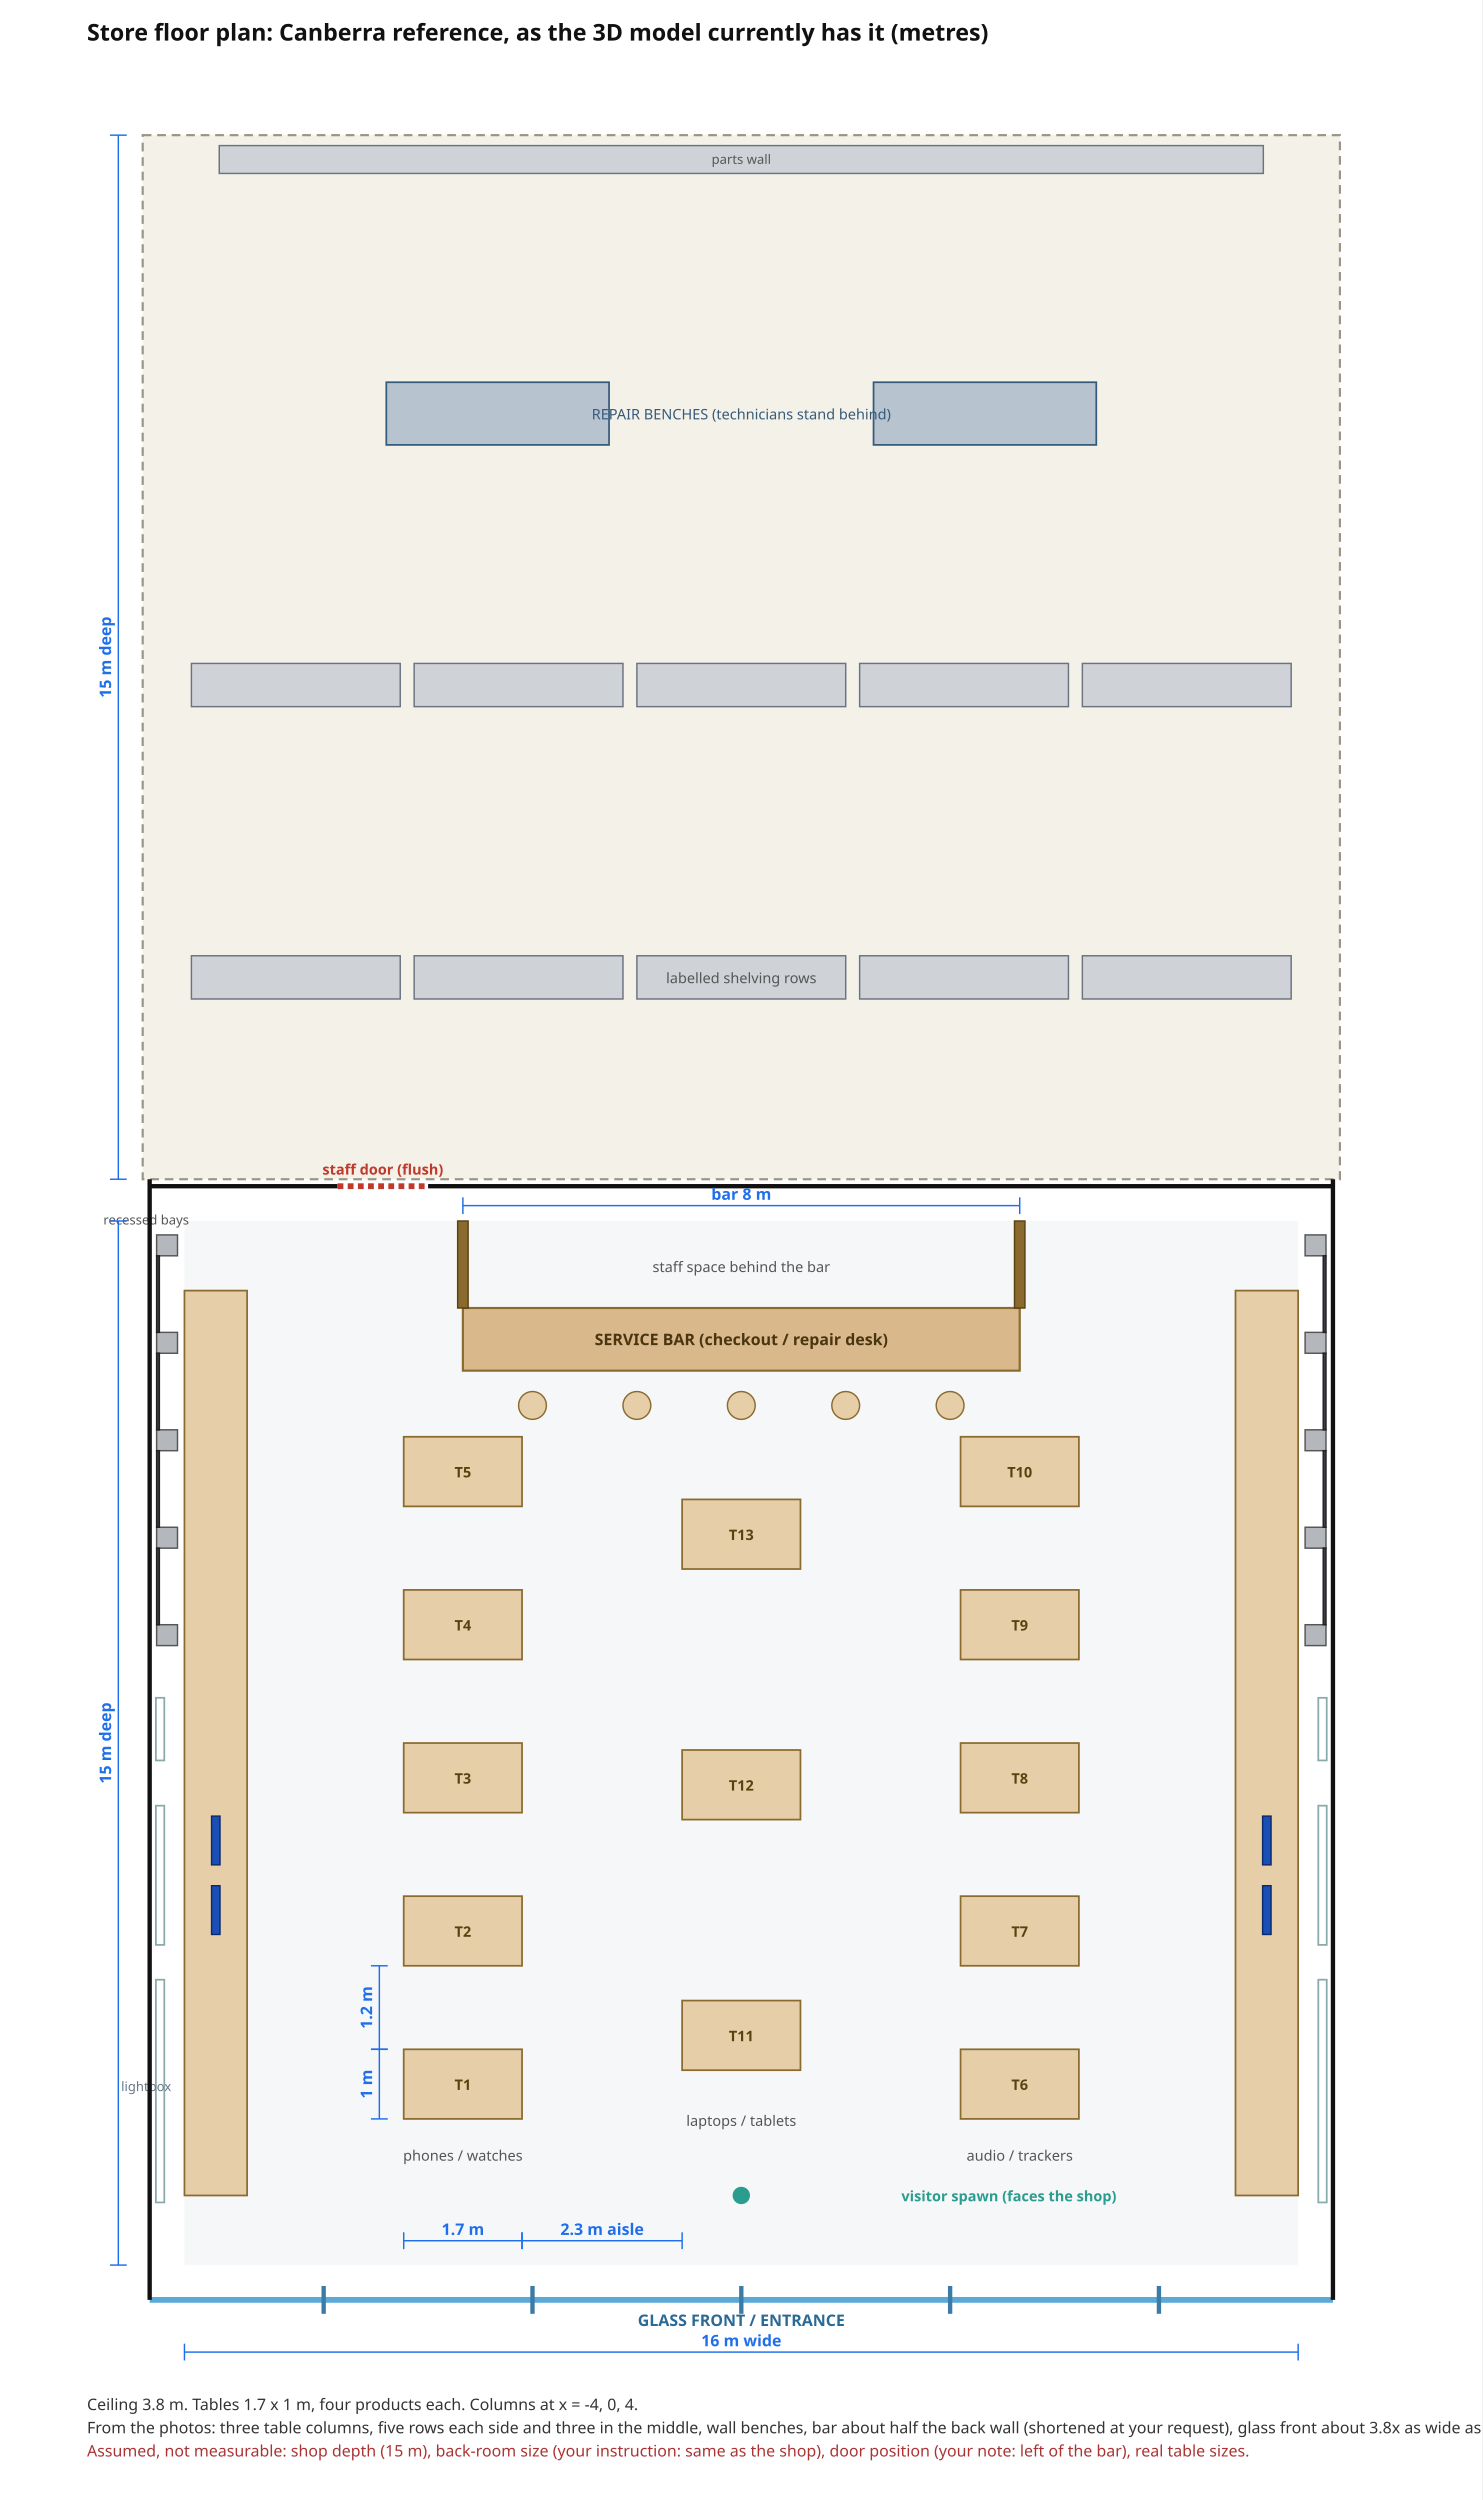
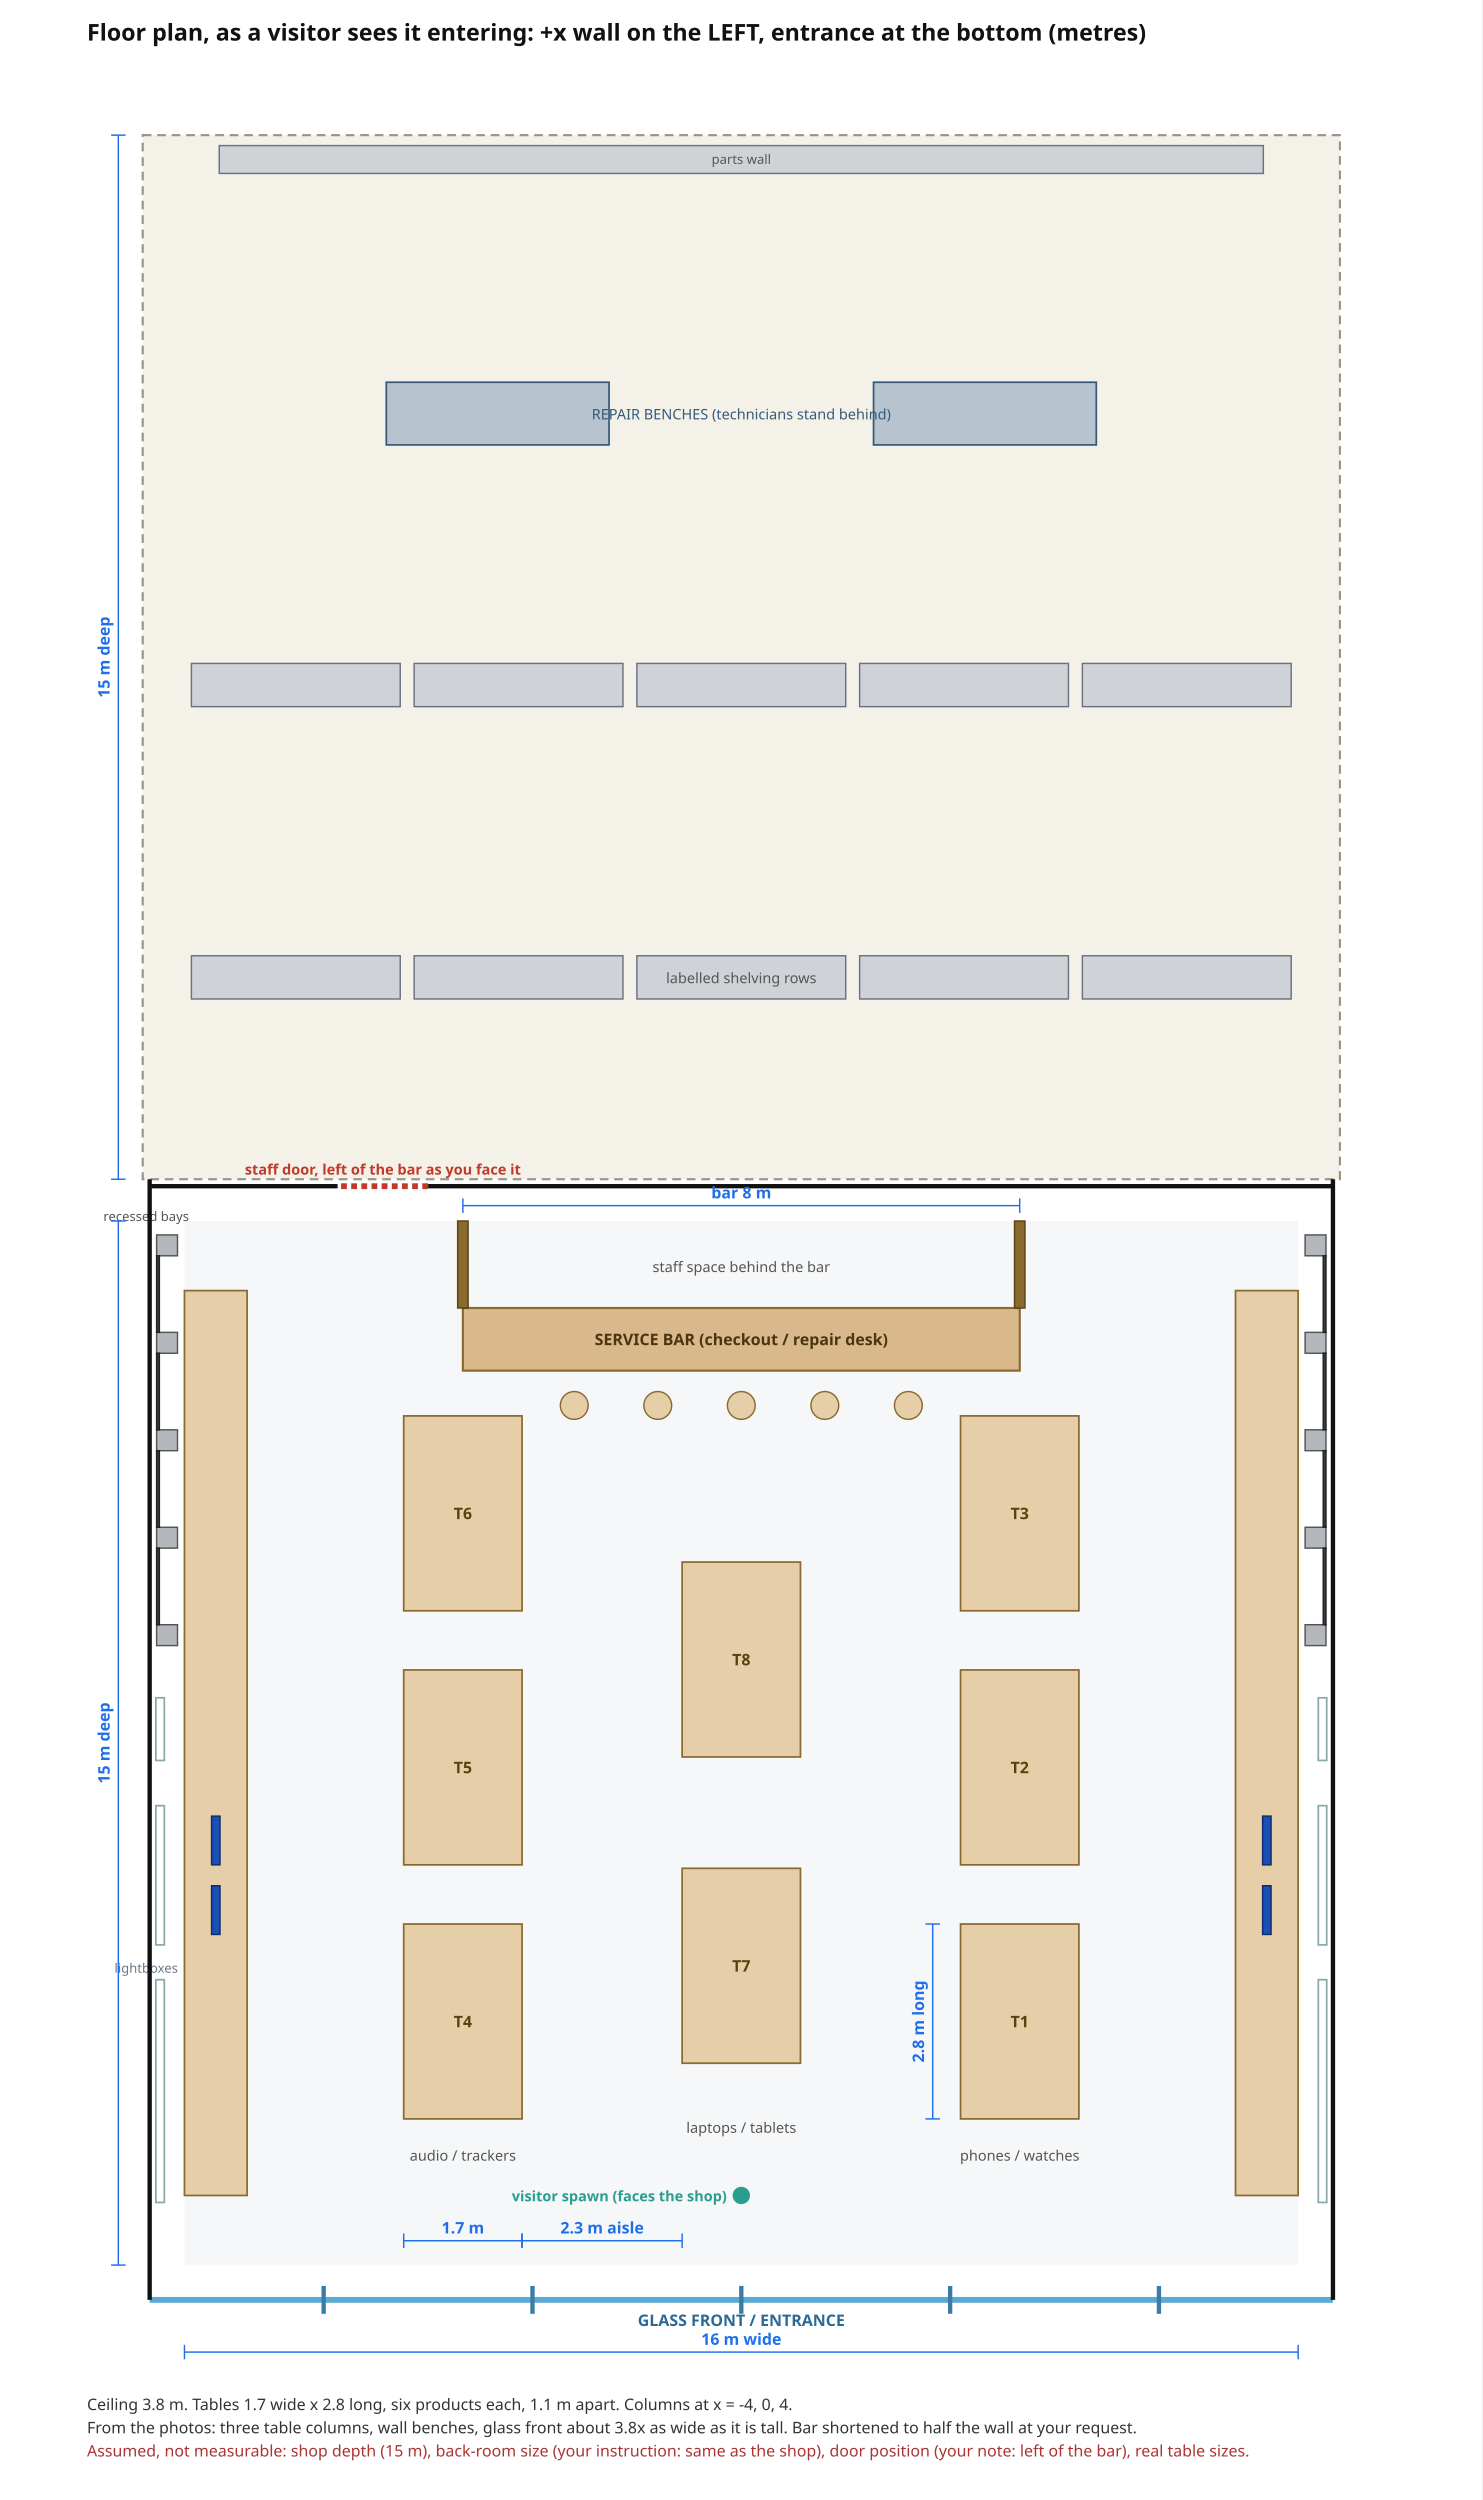
<svg xmlns="http://www.w3.org/2000/svg" width="1022" height="1724" viewBox="0 0 1022 1724">
  <rect width="1022" height="1724" fill="#ffffff" />
-   <text x="60.0" y="28.0" font-size="16" text-anchor="start" fill="#111" font-weight="700" font-family="system-ui, sans-serif">Store floor plan: Canberra reference, as the 3D model currently has it (metres)</text>
+   <text x="60.0" y="28.0" font-size="16" text-anchor="start" fill="#111" font-weight="700" font-family="system-ui, sans-serif">Floor plan, as a visitor sees it entering: +x wall on the LEFT, entrance at the bottom (metres)</text>
  <rect x="98.4" y="93.2" width="825.6" height="720.0" fill="#f4f1e8" stroke="#9a9484" stroke-width="1.5" stroke-dasharray="6 4" />
  <text x="511.2" y="109.2" font-size="12" text-anchor="middle" fill="#6b6556" font-weight="600" font-family="system-ui, sans-serif">BACK ROOM (staff only): same footprint as the shop</text>
+   <rect x="746.4" y="659.1" width="144.0" height="29.8" fill="#cfd3d8" stroke="#6b7280" stroke-width="1" />
+   <rect x="592.8" y="659.1" width="144.0" height="29.8" fill="#cfd3d8" stroke="#6b7280" stroke-width="1" />
+   <rect x="439.2" y="659.1" width="144.0" height="29.8" fill="#cfd3d8" stroke="#6b7280" stroke-width="1" />
+   <rect x="285.6" y="659.1" width="144.0" height="29.8" fill="#cfd3d8" stroke="#6b7280" stroke-width="1" />
  <rect x="132.0" y="659.1" width="144.0" height="29.8" fill="#cfd3d8" stroke="#6b7280" stroke-width="1" />
-   <rect x="285.6" y="659.1" width="144.0" height="29.8" fill="#cfd3d8" stroke="#6b7280" stroke-width="1" />
-   <rect x="439.2" y="659.1" width="144.0" height="29.8" fill="#cfd3d8" stroke="#6b7280" stroke-width="1" />
-   <rect x="592.8" y="659.1" width="144.0" height="29.8" fill="#cfd3d8" stroke="#6b7280" stroke-width="1" />
-   <rect x="746.4" y="659.1" width="144.0" height="29.8" fill="#cfd3d8" stroke="#6b7280" stroke-width="1" />
+   <rect x="746.4" y="457.5" width="144.0" height="29.8" fill="#cfd3d8" stroke="#6b7280" stroke-width="1" />
+   <rect x="592.8" y="457.5" width="144.0" height="29.8" fill="#cfd3d8" stroke="#6b7280" stroke-width="1" />
+   <rect x="439.2" y="457.5" width="144.0" height="29.8" fill="#cfd3d8" stroke="#6b7280" stroke-width="1" />
+   <rect x="285.6" y="457.5" width="144.0" height="29.8" fill="#cfd3d8" stroke="#6b7280" stroke-width="1" />
  <rect x="132.0" y="457.5" width="144.0" height="29.8" fill="#cfd3d8" stroke="#6b7280" stroke-width="1" />
-   <rect x="285.6" y="457.5" width="144.0" height="29.8" fill="#cfd3d8" stroke="#6b7280" stroke-width="1" />
-   <rect x="439.2" y="457.5" width="144.0" height="29.8" fill="#cfd3d8" stroke="#6b7280" stroke-width="1" />
-   <rect x="592.8" y="457.5" width="144.0" height="29.8" fill="#cfd3d8" stroke="#6b7280" stroke-width="1" />
-   <rect x="746.4" y="457.5" width="144.0" height="29.8" fill="#cfd3d8" stroke="#6b7280" stroke-width="1" />
  <text x="511.2" y="678.0" font-size="10" text-anchor="middle" fill="#555" font-weight="400" font-family="system-ui, sans-serif">labelled shelving rows</text>
+   <rect x="602.4" y="263.6" width="153.6" height="43.2" fill="#b7c4d0" stroke="#355a7a" stroke-width="1.2" />
  <rect x="266.4" y="263.6" width="153.6" height="43.2" fill="#b7c4d0" stroke="#355a7a" stroke-width="1.2" />
-   <rect x="602.4" y="263.6" width="153.6" height="43.2" fill="#b7c4d0" stroke="#355a7a" stroke-width="1.2" />
  <text x="511.2" y="289.2" font-size="10" text-anchor="middle" fill="#355a7a" font-weight="400" font-family="system-ui, sans-serif">REPAIR BENCHES (technicians stand behind)</text>
  <rect x="151.2" y="100.4" width="720.0" height="19.2" fill="#cfd3d8" stroke="#6b7280" stroke-width="1" />
  <text x="511.2" y="113.0" font-size="9" text-anchor="middle" fill="#555" font-weight="400" font-family="system-ui, sans-serif">parts wall</text>
  <rect x="127.2" y="842.0" width="768.0" height="720.0" fill="#f6f7f8" stroke="none" stroke-width="0" />
+   <rect x="852.0" y="890.0" width="43.2" height="624.0" fill="#e6cfa8" stroke="#8a6a2f" stroke-width="1.2" />
  <rect x="127.2" y="890.0" width="43.2" height="624.0" fill="#e6cfa8" stroke="#8a6a2f" stroke-width="1.2" />
-   <rect x="852.0" y="890.0" width="43.2" height="624.0" fill="#e6cfa8" stroke="#8a6a2f" stroke-width="1.2" />
+   <rect x="909.1" y="1365.2" width="5.8" height="153.6" fill="#ffffff" stroke="#8aa" stroke-width="1.2" />
+   <rect x="909.1" y="1245.2" width="5.8" height="96.0" fill="#ffffff" stroke="#8aa" stroke-width="1.2" />
+   <rect x="909.1" y="1170.8" width="5.8" height="43.2" fill="#ffffff" stroke="#8aa" stroke-width="1.2" />
+   <rect x="900.0" y="1120.4" width="14.4" height="14.4" fill="#b4b8bd" stroke="#555" stroke-width="1" />
+   <rect x="900.0" y="1053.2" width="14.4" height="14.4" fill="#b4b8bd" stroke="#555" stroke-width="1" />
+   <rect x="900.0" y="986.0" width="14.4" height="14.4" fill="#b4b8bd" stroke="#555" stroke-width="1" />
+   <rect x="900.0" y="918.8" width="14.4" height="14.4" fill="#b4b8bd" stroke="#555" stroke-width="1" />
+   <rect x="900.0" y="851.6" width="14.4" height="14.4" fill="#b4b8bd" stroke="#555" stroke-width="1" />
+   <rect x="912.5" y="1067.6" width="1.9" height="52.8" fill="#3b3f45" stroke="#222" stroke-width="1" />
+   <rect x="912.5" y="1000.4" width="1.9" height="52.8" fill="#3b3f45" stroke="#222" stroke-width="1" />
+   <rect x="912.5" y="933.2" width="1.9" height="52.8" fill="#3b3f45" stroke="#222" stroke-width="1" />
+   <rect x="912.5" y="866.0" width="1.9" height="52.8" fill="#3b3f45" stroke="#222" stroke-width="1" />
+   <rect x="870.7" y="1300.4" width="5.8" height="33.6" fill="#1a4fb8" stroke="#0b2a6b" stroke-width="1" />
+   <rect x="870.7" y="1252.4" width="5.8" height="33.6" fill="#1a4fb8" stroke="#0b2a6b" stroke-width="1" />
  <rect x="107.5" y="1365.2" width="5.8" height="153.6" fill="#ffffff" stroke="#8aa" stroke-width="1.2" />
  <rect x="107.5" y="1245.2" width="5.8" height="96.0" fill="#ffffff" stroke="#8aa" stroke-width="1.2" />
  <rect x="107.5" y="1170.8" width="5.8" height="43.2" fill="#ffffff" stroke="#8aa" stroke-width="1.2" />
  <rect x="108.0" y="1120.4" width="14.4" height="14.4" fill="#b4b8bd" stroke="#555" stroke-width="1" />
  <rect x="108.0" y="1053.2" width="14.4" height="14.4" fill="#b4b8bd" stroke="#555" stroke-width="1" />
  <rect x="108.0" y="986.0" width="14.4" height="14.4" fill="#b4b8bd" stroke="#555" stroke-width="1" />
  <rect x="108.0" y="918.8" width="14.4" height="14.4" fill="#b4b8bd" stroke="#555" stroke-width="1" />
  <rect x="108.0" y="851.6" width="14.4" height="14.4" fill="#b4b8bd" stroke="#555" stroke-width="1" />
  <rect x="108.0" y="1067.6" width="1.9" height="52.8" fill="#3b3f45" stroke="#222" stroke-width="1" />
  <rect x="108.0" y="1000.4" width="1.9" height="52.8" fill="#3b3f45" stroke="#222" stroke-width="1" />
  <rect x="108.0" y="933.2" width="1.9" height="52.8" fill="#3b3f45" stroke="#222" stroke-width="1" />
  <rect x="108.0" y="866.0" width="1.9" height="52.8" fill="#3b3f45" stroke="#222" stroke-width="1" />
  <rect x="145.9" y="1300.4" width="5.8" height="33.6" fill="#1a4fb8" stroke="#0b2a6b" stroke-width="1" />
  <rect x="145.9" y="1252.4" width="5.8" height="33.6" fill="#1a4fb8" stroke="#0b2a6b" stroke-width="1" />
-   <rect x="909.1" y="1365.2" width="5.8" height="153.6" fill="#ffffff" stroke="#8aa" stroke-width="1.2" />
-   <rect x="909.1" y="1245.2" width="5.8" height="96.0" fill="#ffffff" stroke="#8aa" stroke-width="1.2" />
-   <rect x="909.1" y="1170.8" width="5.8" height="43.2" fill="#ffffff" stroke="#8aa" stroke-width="1.2" />
-   <rect x="900.0" y="1120.4" width="14.4" height="14.4" fill="#b4b8bd" stroke="#555" stroke-width="1" />
-   <rect x="900.0" y="1053.2" width="14.4" height="14.4" fill="#b4b8bd" stroke="#555" stroke-width="1" />
-   <rect x="900.0" y="986.0" width="14.4" height="14.4" fill="#b4b8bd" stroke="#555" stroke-width="1" />
-   <rect x="900.0" y="918.8" width="14.4" height="14.4" fill="#b4b8bd" stroke="#555" stroke-width="1" />
-   <rect x="900.0" y="851.6" width="14.4" height="14.4" fill="#b4b8bd" stroke="#555" stroke-width="1" />
-   <rect x="912.5" y="1067.6" width="1.9" height="52.8" fill="#3b3f45" stroke="#222" stroke-width="1" />
-   <rect x="912.5" y="1000.4" width="1.9" height="52.8" fill="#3b3f45" stroke="#222" stroke-width="1" />
-   <rect x="912.5" y="933.2" width="1.9" height="52.8" fill="#3b3f45" stroke="#222" stroke-width="1" />
-   <rect x="912.5" y="866.0" width="1.9" height="52.8" fill="#3b3f45" stroke="#222" stroke-width="1" />
-   <rect x="870.7" y="1300.4" width="5.8" height="33.6" fill="#1a4fb8" stroke="#0b2a6b" stroke-width="1" />
-   <rect x="870.7" y="1252.4" width="5.8" height="33.6" fill="#1a4fb8" stroke="#0b2a6b" stroke-width="1" />
-   <text x="100.8" y="1442.0" font-size="9" text-anchor="middle" fill="#678" font-weight="400" font-family="system-ui, sans-serif">lightbox</text>
-   <text x="100.8" y="844.4" font-size="9" text-anchor="middle" fill="#555" font-weight="400" font-family="system-ui, sans-serif">recessed bays</text>
-   <rect x="278.4" y="1413.2" width="81.6" height="48.0" fill="#e6cfa8" stroke="#8a6a2f" stroke-width="1.2" />
-   <text x="319.2" y="1441.2" font-size="10" text-anchor="middle" fill="#5a4210" font-weight="700" font-family="system-ui, sans-serif">T1</text>
-   <rect x="278.4" y="1307.6" width="81.6" height="48.0" fill="#e6cfa8" stroke="#8a6a2f" stroke-width="1.2" />
-   <text x="319.2" y="1335.6" font-size="10" text-anchor="middle" fill="#5a4210" font-weight="700" font-family="system-ui, sans-serif">T2</text>
-   <rect x="278.4" y="1202.0" width="81.6" height="48.0" fill="#e6cfa8" stroke="#8a6a2f" stroke-width="1.2" />
-   <text x="319.2" y="1230.0" font-size="10" text-anchor="middle" fill="#5a4210" font-weight="700" font-family="system-ui, sans-serif">T3</text>
-   <rect x="278.4" y="1096.4" width="81.6" height="48.0" fill="#e6cfa8" stroke="#8a6a2f" stroke-width="1.2" />
-   <text x="319.2" y="1124.4" font-size="10" text-anchor="middle" fill="#5a4210" font-weight="700" font-family="system-ui, sans-serif">T4</text>
-   <rect x="278.4" y="990.8" width="81.6" height="48.0" fill="#e6cfa8" stroke="#8a6a2f" stroke-width="1.2" />
-   <text x="319.2" y="1018.8" font-size="10" text-anchor="middle" fill="#5a4210" font-weight="700" font-family="system-ui, sans-serif">T5</text>
-   <rect x="662.4" y="1413.2" width="81.6" height="48.0" fill="#e6cfa8" stroke="#8a6a2f" stroke-width="1.2" />
-   <text x="703.2" y="1441.2" font-size="10" text-anchor="middle" fill="#5a4210" font-weight="700" font-family="system-ui, sans-serif">T6</text>
-   <rect x="662.4" y="1307.6" width="81.6" height="48.0" fill="#e6cfa8" stroke="#8a6a2f" stroke-width="1.2" />
-   <text x="703.2" y="1335.6" font-size="10" text-anchor="middle" fill="#5a4210" font-weight="700" font-family="system-ui, sans-serif">T7</text>
-   <rect x="662.4" y="1202.0" width="81.6" height="48.0" fill="#e6cfa8" stroke="#8a6a2f" stroke-width="1.2" />
-   <text x="703.2" y="1230.0" font-size="10" text-anchor="middle" fill="#5a4210" font-weight="700" font-family="system-ui, sans-serif">T8</text>
-   <rect x="662.4" y="1096.4" width="81.6" height="48.0" fill="#e6cfa8" stroke="#8a6a2f" stroke-width="1.2" />
-   <text x="703.2" y="1124.4" font-size="10" text-anchor="middle" fill="#5a4210" font-weight="700" font-family="system-ui, sans-serif">T9</text>
-   <rect x="662.4" y="990.8" width="81.6" height="48.0" fill="#e6cfa8" stroke="#8a6a2f" stroke-width="1.2" />
-   <text x="703.2" y="1018.8" font-size="10" text-anchor="middle" fill="#5a4210" font-weight="700" font-family="system-ui, sans-serif">T10</text>
-   <rect x="470.4" y="1379.6" width="81.6" height="48.0" fill="#e6cfa8" stroke="#8a6a2f" stroke-width="1.2" />
-   <text x="511.2" y="1407.6" font-size="10" text-anchor="middle" fill="#5a4210" font-weight="700" font-family="system-ui, sans-serif">T11</text>
-   <rect x="470.4" y="1206.8" width="81.6" height="48.0" fill="#e6cfa8" stroke="#8a6a2f" stroke-width="1.2" />
-   <text x="511.2" y="1234.8" font-size="10" text-anchor="middle" fill="#5a4210" font-weight="700" font-family="system-ui, sans-serif">T12</text>
-   <rect x="470.4" y="1034.0" width="81.6" height="48.0" fill="#e6cfa8" stroke="#8a6a2f" stroke-width="1.2" />
-   <text x="511.2" y="1062.0" font-size="10" text-anchor="middle" fill="#5a4210" font-weight="700" font-family="system-ui, sans-serif">T13</text>
-   <text x="319.2" y="1490.0" font-size="10" text-anchor="middle" fill="#555" font-weight="400" font-family="system-ui, sans-serif">phones / watches</text>
-   <text x="511.2" y="1466.0" font-size="10" text-anchor="middle" fill="#555" font-weight="400" font-family="system-ui, sans-serif">laptops / tablets</text>
-   <text x="703.2" y="1490.0" font-size="10" text-anchor="middle" fill="#555" font-weight="400" font-family="system-ui, sans-serif">audio / trackers</text>
+   <text x="100.8" y="1360.4" font-size="9" text-anchor="middle" fill="#678" font-weight="400" font-family="system-ui, sans-serif">lightboxes</text>
+   <text x="100.8" y="842.0" font-size="9" text-anchor="middle" fill="#555" font-weight="400" font-family="system-ui, sans-serif">recessed bays</text>
+   <rect x="662.4" y="1326.8" width="81.6" height="134.4" fill="#e6cfa8" stroke="#8a6a2f" stroke-width="1.2" />
+   <text x="703.2" y="1398.0" font-size="11" text-anchor="middle" fill="#5a4210" font-weight="700" font-family="system-ui, sans-serif">T1</text>
+   <rect x="662.4" y="1151.6" width="81.6" height="134.4" fill="#e6cfa8" stroke="#8a6a2f" stroke-width="1.2" />
+   <text x="703.2" y="1222.8" font-size="11" text-anchor="middle" fill="#5a4210" font-weight="700" font-family="system-ui, sans-serif">T2</text>
+   <rect x="662.4" y="976.4" width="81.6" height="134.4" fill="#e6cfa8" stroke="#8a6a2f" stroke-width="1.2" />
+   <text x="703.2" y="1047.6" font-size="11" text-anchor="middle" fill="#5a4210" font-weight="700" font-family="system-ui, sans-serif">T3</text>
+   <rect x="278.4" y="1326.8" width="81.6" height="134.4" fill="#e6cfa8" stroke="#8a6a2f" stroke-width="1.2" />
+   <text x="319.2" y="1398.0" font-size="11" text-anchor="middle" fill="#5a4210" font-weight="700" font-family="system-ui, sans-serif">T4</text>
+   <rect x="278.4" y="1151.6" width="81.6" height="134.4" fill="#e6cfa8" stroke="#8a6a2f" stroke-width="1.2" />
+   <text x="319.2" y="1222.8" font-size="11" text-anchor="middle" fill="#5a4210" font-weight="700" font-family="system-ui, sans-serif">T5</text>
+   <rect x="278.4" y="976.4" width="81.6" height="134.4" fill="#e6cfa8" stroke="#8a6a2f" stroke-width="1.2" />
+   <text x="319.2" y="1047.6" font-size="11" text-anchor="middle" fill="#5a4210" font-weight="700" font-family="system-ui, sans-serif">T6</text>
+   <rect x="470.4" y="1288.4" width="81.6" height="134.4" fill="#e6cfa8" stroke="#8a6a2f" stroke-width="1.2" />
+   <text x="511.2" y="1359.6" font-size="11" text-anchor="middle" fill="#5a4210" font-weight="700" font-family="system-ui, sans-serif">T7</text>
+   <rect x="470.4" y="1077.2" width="81.6" height="134.4" fill="#e6cfa8" stroke="#8a6a2f" stroke-width="1.2" />
+   <text x="511.2" y="1148.4" font-size="11" text-anchor="middle" fill="#5a4210" font-weight="700" font-family="system-ui, sans-serif">T8</text>
+   <text x="703.2" y="1490.0" font-size="10" text-anchor="middle" fill="#555" font-weight="400" font-family="system-ui, sans-serif">phones / watches</text>
+   <text x="511.2" y="1470.8" font-size="10" text-anchor="middle" fill="#555" font-weight="400" font-family="system-ui, sans-serif">laptops / tablets</text>
+   <text x="319.2" y="1490.0" font-size="10" text-anchor="middle" fill="#555" font-weight="400" font-family="system-ui, sans-serif">audio / trackers</text>
  <rect x="319.2" y="902.0" width="384.0" height="43.2" fill="#d9b98c" stroke="#8a6a2f" stroke-width="1.5" />
  <text x="511.2" y="927.6" font-size="11" text-anchor="middle" fill="#4a3510" font-weight="700" font-family="system-ui, sans-serif">SERVICE BAR (checkout / repair desk)</text>
-   <circle cx="367.2" cy="969.2" r="9.6" fill="#e6cfa8" stroke="#8a6a2f" />
-   <circle cx="439.2" cy="969.2" r="9.6" fill="#e6cfa8" stroke="#8a6a2f" />
+   <circle cx="626.4" cy="969.2" r="9.6" fill="#e6cfa8" stroke="#8a6a2f" />
+   <circle cx="568.8" cy="969.2" r="9.6" fill="#e6cfa8" stroke="#8a6a2f" />
  <circle cx="511.2" cy="969.2" r="9.6" fill="#e6cfa8" stroke="#8a6a2f" />
-   <circle cx="583.2" cy="969.2" r="9.6" fill="#e6cfa8" stroke="#8a6a2f" />
-   <circle cx="655.2" cy="969.2" r="9.6" fill="#e6cfa8" stroke="#8a6a2f" />
+   <circle cx="453.6" cy="969.2" r="9.6" fill="#e6cfa8" stroke="#8a6a2f" />
+   <circle cx="396.0" cy="969.2" r="9.6" fill="#e6cfa8" stroke="#8a6a2f" />
+   <rect x="699.6" y="842.0" width="7.2" height="60.0" fill="#8a6a2f" stroke="#5a4210" stroke-width="1" />
  <rect x="315.6" y="842.0" width="7.2" height="60.0" fill="#8a6a2f" stroke="#5a4210" stroke-width="1" />
-   <rect x="699.6" y="842.0" width="7.2" height="60.0" fill="#8a6a2f" stroke="#5a4210" stroke-width="1" />
  <text x="511.2" y="877.2" font-size="10" text-anchor="middle" fill="#555" font-weight="400" font-family="system-ui, sans-serif">staff space behind the bar</text>
  <line x1="103.2" y1="1586.0" x2="919.2" y2="1586.0" stroke="#5aa9d6" stroke-width="4" />
+   <line x1="799.2" y1="1595.6" x2="799.2" y2="1576.4" stroke="#3a7ca5" stroke-width="3" />
+   <line x1="655.2" y1="1595.6" x2="655.2" y2="1576.4" stroke="#3a7ca5" stroke-width="3" />
+   <line x1="511.2" y1="1595.6" x2="511.2" y2="1576.4" stroke="#3a7ca5" stroke-width="3" />
+   <line x1="367.2" y1="1595.6" x2="367.2" y2="1576.4" stroke="#3a7ca5" stroke-width="3" />
  <line x1="223.2" y1="1595.6" x2="223.2" y2="1576.4" stroke="#3a7ca5" stroke-width="3" />
-   <line x1="367.2" y1="1595.6" x2="367.2" y2="1576.4" stroke="#3a7ca5" stroke-width="3" />
-   <line x1="511.2" y1="1595.6" x2="511.2" y2="1576.4" stroke="#3a7ca5" stroke-width="3" />
-   <line x1="655.2" y1="1595.6" x2="655.2" y2="1576.4" stroke="#3a7ca5" stroke-width="3" />
-   <line x1="799.2" y1="1595.6" x2="799.2" y2="1576.4" stroke="#3a7ca5" stroke-width="3" />
  <text x="511.2" y="1604.0" font-size="11" text-anchor="middle" fill="#2a6a95" font-weight="700" font-family="system-ui, sans-serif">GLASS FRONT / ENTRANCE</text>
+   <line x1="919.2" y1="1586.0" x2="919.2" y2="813.2" stroke="#111" stroke-width="3" />
  <line x1="103.2" y1="1586.0" x2="103.2" y2="813.2" stroke="#111" stroke-width="3" />
-   <line x1="919.2" y1="1586.0" x2="919.2" y2="813.2" stroke="#111" stroke-width="3" />
-   <line x1="103.2" y1="818.0" x2="232.8" y2="818.0" stroke="#111" stroke-width="3" />
-   <line x1="295.2" y1="818.0" x2="919.2" y2="818.0" stroke="#111" stroke-width="3" />
-   <line x1="232.8" y1="818.0" x2="295.2" y2="818.0" stroke="#c0392b" stroke-width="4" stroke-dasharray="4 3" />
-   <text x="264.0" y="810.0" font-size="10" text-anchor="middle" fill="#c0392b" font-weight="700" font-family="system-ui, sans-serif">staff door (flush)</text>
-   <circle cx="511.2" cy="1514.0" r="6" fill="#2a9d8f" />
-   <text x="621.6" y="1518.0" font-size="10" text-anchor="start" fill="#2a9d8f" font-weight="600" font-family="system-ui, sans-serif">visitor spawn (faces the shop)</text>
+   <line x1="919.2" y1="818.0" x2="295.2" y2="818.0" stroke="#111" stroke-width="3" />
+   <line x1="232.8" y1="818.0" x2="103.2" y2="818.0" stroke="#111" stroke-width="3" />
+   <line x1="295.2" y1="818.0" x2="232.8" y2="818.0" stroke="#c0392b" stroke-width="4" stroke-dasharray="4 3" />
+   <text x="264.0" y="810.0" font-size="10" text-anchor="middle" fill="#c0392b" font-weight="700" font-family="system-ui, sans-serif">staff door, left of the bar as you face it</text>
+   <circle cx="511.2" cy="1514.0" r="6.0" fill="#2a9d8f" stroke="none" />
+   <text x="501.2" y="1518.0" font-size="10" text-anchor="end" fill="#2a9d8f" font-weight="600" font-family="system-ui, sans-serif">visitor spawn (faces the shop)</text>
  <line x1="127.2" y1="1622.0" x2="895.2" y2="1622.0" stroke="#1f6feb" stroke-width="1" />
-   <line x1="127.2" y1="1627.8" x2="127.2" y2="1616.2" stroke="#1f6feb" stroke-width="1" />
-   <line x1="895.2" y1="1627.8" x2="895.2" y2="1616.2" stroke="#1f6feb" stroke-width="1" />
-   <text x="511.2" y="1618.0" font-size="11" text-anchor="middle" fill="#1f6feb" font-weight="600" font-family="system-ui, sans-serif">16 m wide</text>
-   <line x1="81.6" y1="1562.0" x2="81.6" y2="842.0" stroke="#1f6feb" stroke-width="1" />
-   <line x1="75.8" y1="1562.0" x2="87.4" y2="1562.0" stroke="#1f6feb" stroke-width="1" />
-   <line x1="75.8" y1="842.0" x2="87.4" y2="842.0" stroke="#1f6feb" stroke-width="1" />
-   <text transform="translate(76.6 1202.0) rotate(-90)" font-size="11" text-anchor="middle" fill="#1f6feb" font-weight="600" font-family="system-ui, sans-serif">15 m deep</text>
-   <line x1="81.6" y1="813.2" x2="81.6" y2="93.2" stroke="#1f6feb" stroke-width="1" />
-   <line x1="75.8" y1="813.2" x2="87.4" y2="813.2" stroke="#1f6feb" stroke-width="1" />
-   <line x1="75.8" y1="93.2" x2="87.4" y2="93.2" stroke="#1f6feb" stroke-width="1" />
-   <text transform="translate(76.6 453.2) rotate(-90)" font-size="11" text-anchor="middle" fill="#1f6feb" font-weight="600" font-family="system-ui, sans-serif">15 m deep</text>
+   <line x1="127.2" y1="1617.0" x2="127.2" y2="1627.0" stroke="#1f6feb" stroke-width="1" />
+   <line x1="895.2" y1="1617.0" x2="895.2" y2="1627.0" stroke="#1f6feb" stroke-width="1" />
+   <text x="511.2" y="1617.0" font-size="11" text-anchor="middle" fill="#1f6feb" font-weight="600" font-family="system-ui, sans-serif">16 m wide</text>
+   <line x1="81.6" y1="842.0" x2="81.6" y2="1562.0" stroke="#1f6feb" stroke-width="1" />
+   <line x1="76.6" y1="842.0" x2="86.6" y2="842.0" stroke="#1f6feb" stroke-width="1" />
+   <line x1="76.6" y1="1562.0" x2="86.6" y2="1562.0" stroke="#1f6feb" stroke-width="1" />
+   <text transform="translate(75.6 1202.0) rotate(-90)" font-size="11" text-anchor="middle" fill="#1f6feb" font-weight="600" font-family="system-ui, sans-serif">15 m deep</text>
+   <line x1="81.6" y1="93.2" x2="81.6" y2="813.2" stroke="#1f6feb" stroke-width="1" />
+   <line x1="76.6" y1="93.2" x2="86.6" y2="93.2" stroke="#1f6feb" stroke-width="1" />
+   <line x1="76.6" y1="813.2" x2="86.6" y2="813.2" stroke="#1f6feb" stroke-width="1" />
+   <text transform="translate(75.6 453.2) rotate(-90)" font-size="11" text-anchor="middle" fill="#1f6feb" font-weight="600" font-family="system-ui, sans-serif">15 m deep</text>
  <line x1="278.4" y1="1545.2" x2="360.0" y2="1545.2" stroke="#1f6feb" stroke-width="1" />
-   <line x1="278.4" y1="1551.0" x2="278.4" y2="1539.4" stroke="#1f6feb" stroke-width="1" />
-   <line x1="360.0" y1="1551.0" x2="360.0" y2="1539.4" stroke="#1f6feb" stroke-width="1" />
-   <text x="319.2" y="1541.2" font-size="11" text-anchor="middle" fill="#1f6feb" font-weight="600" font-family="system-ui, sans-serif">1.7 m</text>
+   <line x1="278.4" y1="1540.2" x2="278.4" y2="1550.2" stroke="#1f6feb" stroke-width="1" />
+   <line x1="360.0" y1="1540.2" x2="360.0" y2="1550.2" stroke="#1f6feb" stroke-width="1" />
+   <text x="319.2" y="1540.2" font-size="11" text-anchor="middle" fill="#1f6feb" font-weight="600" font-family="system-ui, sans-serif">1.7 m</text>
  <line x1="360.0" y1="1545.2" x2="470.4" y2="1545.2" stroke="#1f6feb" stroke-width="1" />
-   <line x1="360.0" y1="1551.0" x2="360.0" y2="1539.4" stroke="#1f6feb" stroke-width="1" />
-   <line x1="470.4" y1="1551.0" x2="470.4" y2="1539.4" stroke="#1f6feb" stroke-width="1" />
-   <text x="415.2" y="1541.2" font-size="11" text-anchor="middle" fill="#1f6feb" font-weight="600" font-family="system-ui, sans-serif">2.3 m aisle</text>
+   <line x1="360.0" y1="1540.2" x2="360.0" y2="1550.2" stroke="#1f6feb" stroke-width="1" />
+   <line x1="470.4" y1="1540.2" x2="470.4" y2="1550.2" stroke="#1f6feb" stroke-width="1" />
+   <text x="415.2" y="1540.2" font-size="11" text-anchor="middle" fill="#1f6feb" font-weight="600" font-family="system-ui, sans-serif">2.3 m aisle</text>
  <line x1="319.2" y1="831.4" x2="703.2" y2="831.4" stroke="#1f6feb" stroke-width="1" />
-   <line x1="319.2" y1="837.2" x2="319.2" y2="825.7" stroke="#1f6feb" stroke-width="1" />
-   <line x1="703.2" y1="837.2" x2="703.2" y2="825.7" stroke="#1f6feb" stroke-width="1" />
-   <text x="511.2" y="827.4" font-size="11" text-anchor="middle" fill="#1f6feb" font-weight="600" font-family="system-ui, sans-serif">bar 8 m</text>
-   <line x1="261.6" y1="1461.2" x2="261.6" y2="1413.2" stroke="#1f6feb" stroke-width="1" />
-   <line x1="255.8" y1="1461.2" x2="267.4" y2="1461.2" stroke="#1f6feb" stroke-width="1" />
-   <line x1="255.8" y1="1413.2" x2="267.4" y2="1413.2" stroke="#1f6feb" stroke-width="1" />
-   <text transform="translate(256.6 1437.2) rotate(-90)" font-size="11" text-anchor="middle" fill="#1f6feb" font-weight="600" font-family="system-ui, sans-serif">1 m</text>
-   <line x1="261.6" y1="1413.2" x2="261.6" y2="1355.6" stroke="#1f6feb" stroke-width="1" />
-   <line x1="255.8" y1="1413.2" x2="267.4" y2="1413.2" stroke="#1f6feb" stroke-width="1" />
-   <line x1="255.8" y1="1355.6" x2="267.4" y2="1355.6" stroke="#1f6feb" stroke-width="1" />
-   <text transform="translate(256.6 1384.4) rotate(-90)" font-size="11" text-anchor="middle" fill="#1f6feb" font-weight="600" font-family="system-ui, sans-serif">1.2 m</text>
-   <text x="60.0" y="1662.0" font-size="11" text-anchor="start" fill="#333" font-weight="400" font-family="system-ui, sans-serif">Ceiling 3.8 m. Tables 1.7 x 1 m, four products each. Columns at x = -4, 0, 4.</text>
-   <text x="60.0" y="1678.0" font-size="11" text-anchor="start" fill="#333" font-weight="400" font-family="system-ui, sans-serif">From the photos: three table columns, five rows each side and three in the middle, wall benches, bar about half the back wall (shortened at your request), glass front about 3.8x as wide as it is tall.</text>
+   <line x1="319.2" y1="826.4" x2="319.2" y2="836.4" stroke="#1f6feb" stroke-width="1" />
+   <line x1="703.2" y1="826.4" x2="703.2" y2="836.4" stroke="#1f6feb" stroke-width="1" />
+   <text x="511.2" y="826.4" font-size="11" text-anchor="middle" fill="#1f6feb" font-weight="600" font-family="system-ui, sans-serif">bar 8 m</text>
+   <line x1="643.2" y1="1326.8" x2="643.2" y2="1461.2" stroke="#1f6feb" stroke-width="1" />
+   <line x1="638.2" y1="1326.8" x2="648.2" y2="1326.8" stroke="#1f6feb" stroke-width="1" />
+   <line x1="638.2" y1="1461.2" x2="648.2" y2="1461.2" stroke="#1f6feb" stroke-width="1" />
+   <text transform="translate(637.2 1394.0) rotate(-90)" font-size="11" text-anchor="middle" fill="#1f6feb" font-weight="600" font-family="system-ui, sans-serif">2.8 m long</text>
+   <text x="60.0" y="1662.0" font-size="11" text-anchor="start" fill="#333" font-weight="400" font-family="system-ui, sans-serif">Ceiling 3.8 m. Tables 1.7 wide x 2.8 long, six products each, 1.1 m apart. Columns at x = -4, 0, 4.</text>
+   <text x="60.0" y="1678.0" font-size="11" text-anchor="start" fill="#333" font-weight="400" font-family="system-ui, sans-serif">From the photos: three table columns, wall benches, glass front about 3.8x as wide as it is tall. Bar shortened to half the wall at your request.</text>
  <text x="60.0" y="1694.0" font-size="11" text-anchor="start" fill="#a33" font-weight="400" font-family="system-ui, sans-serif">Assumed, not measurable: shop depth (15 m), back-room size (your instruction: same as the shop), door position (your note: left of the bar), real table sizes.</text>
</svg>
